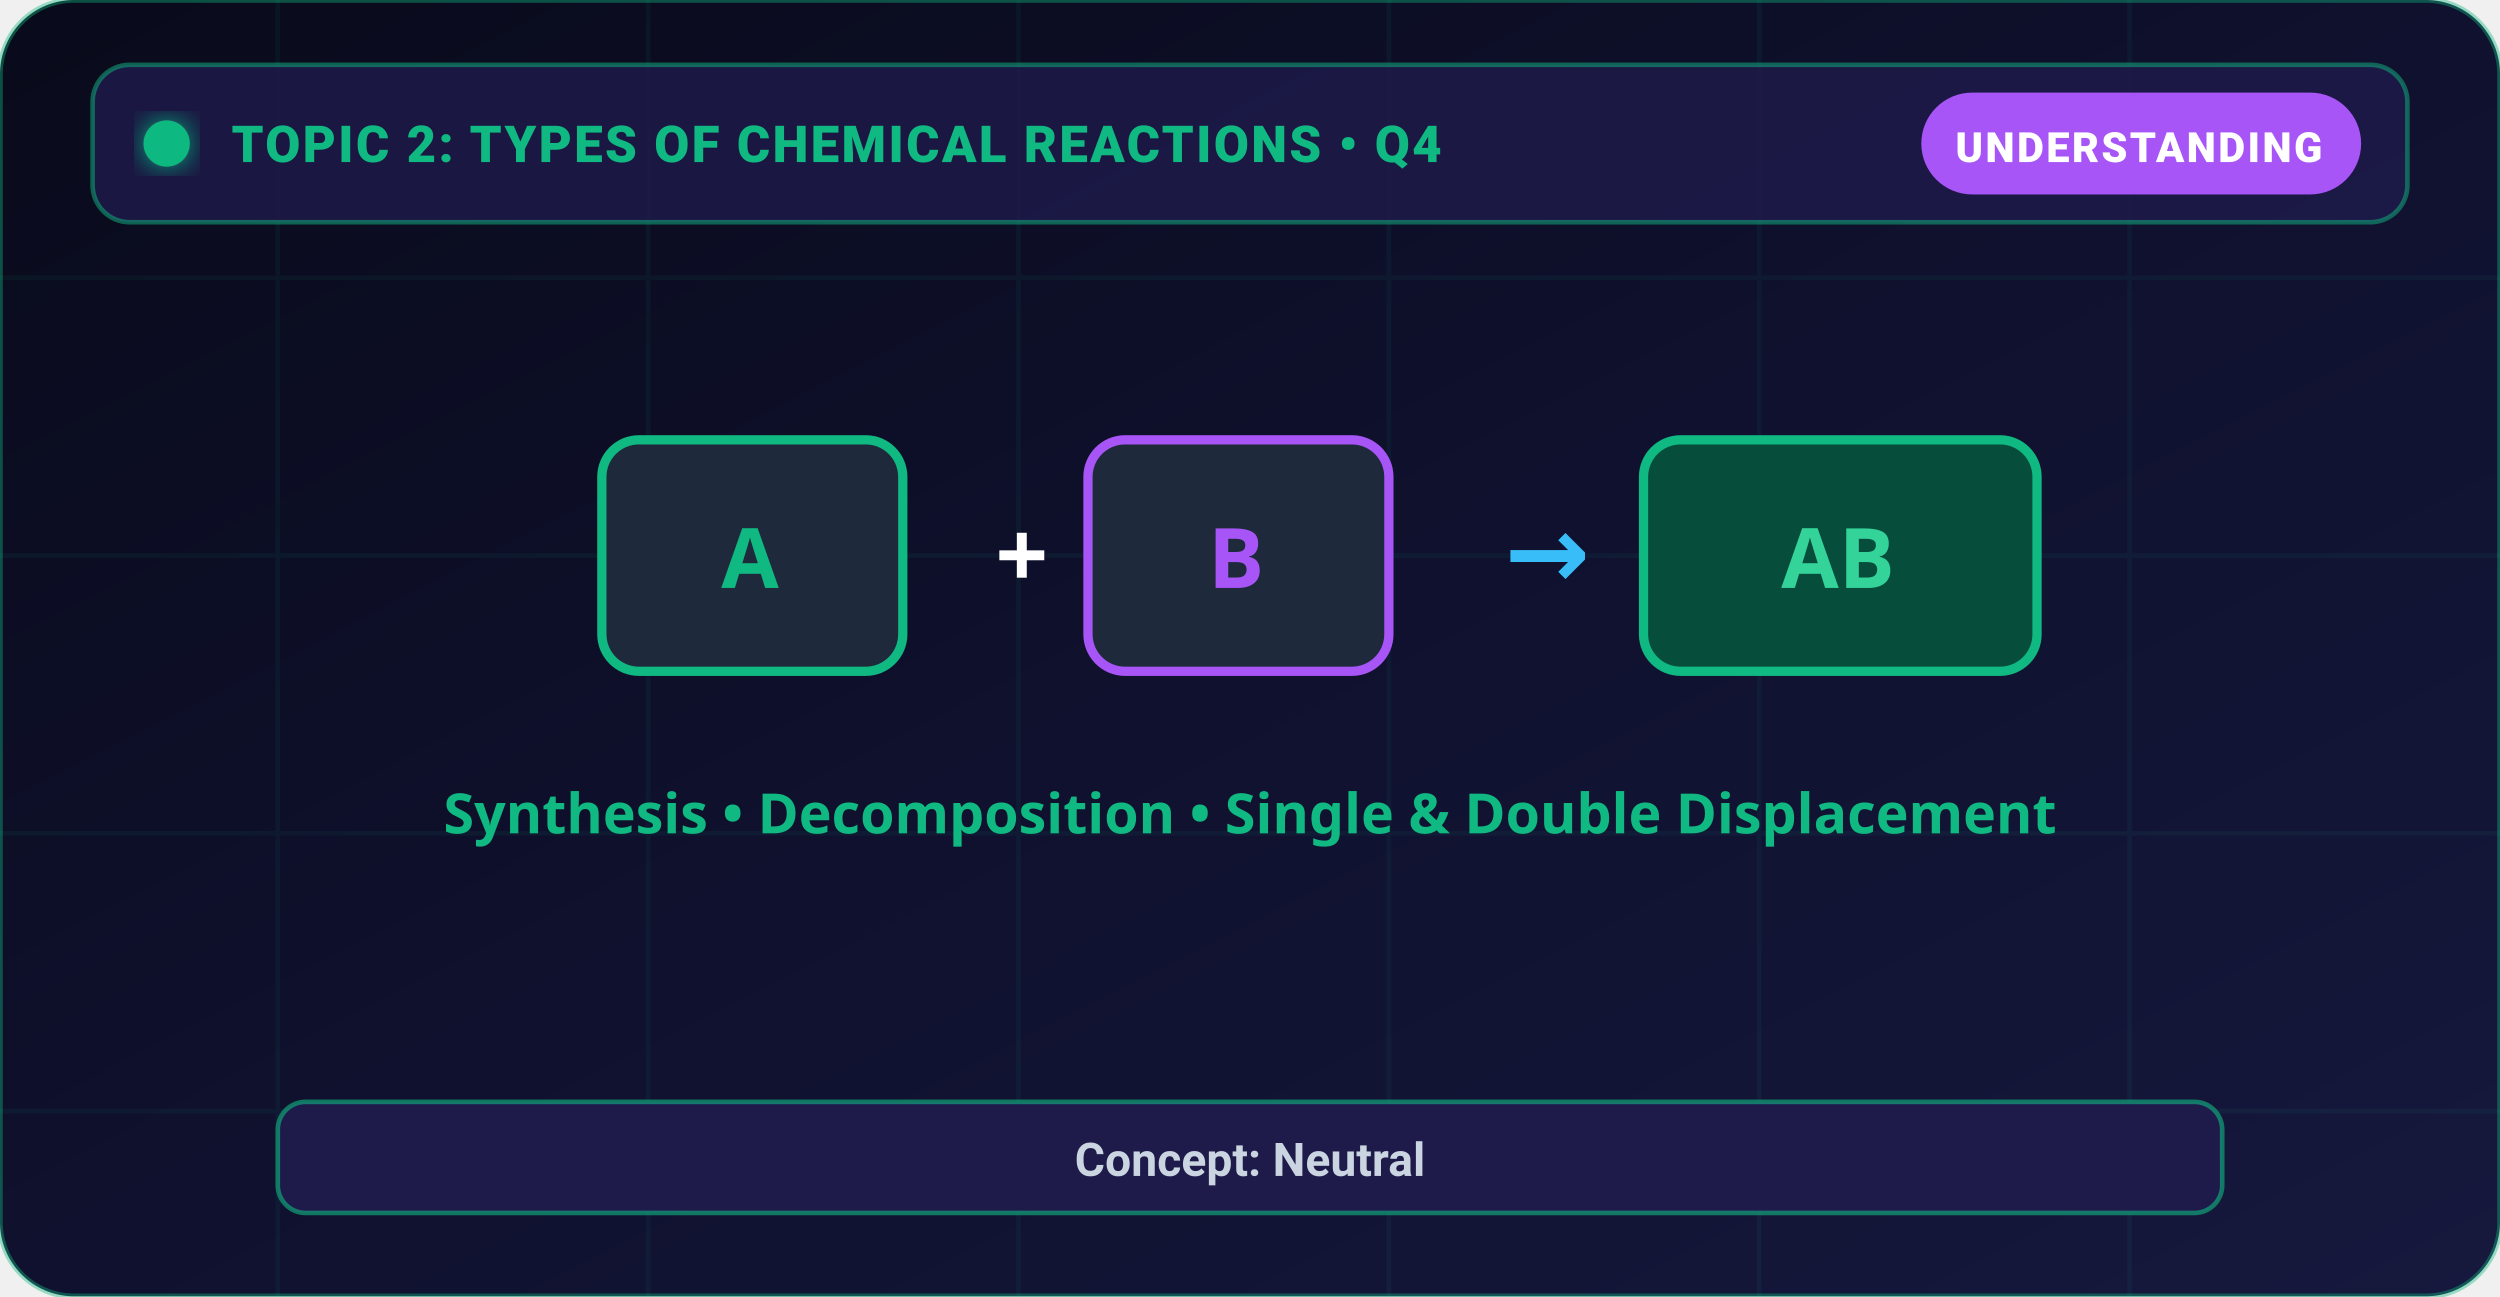
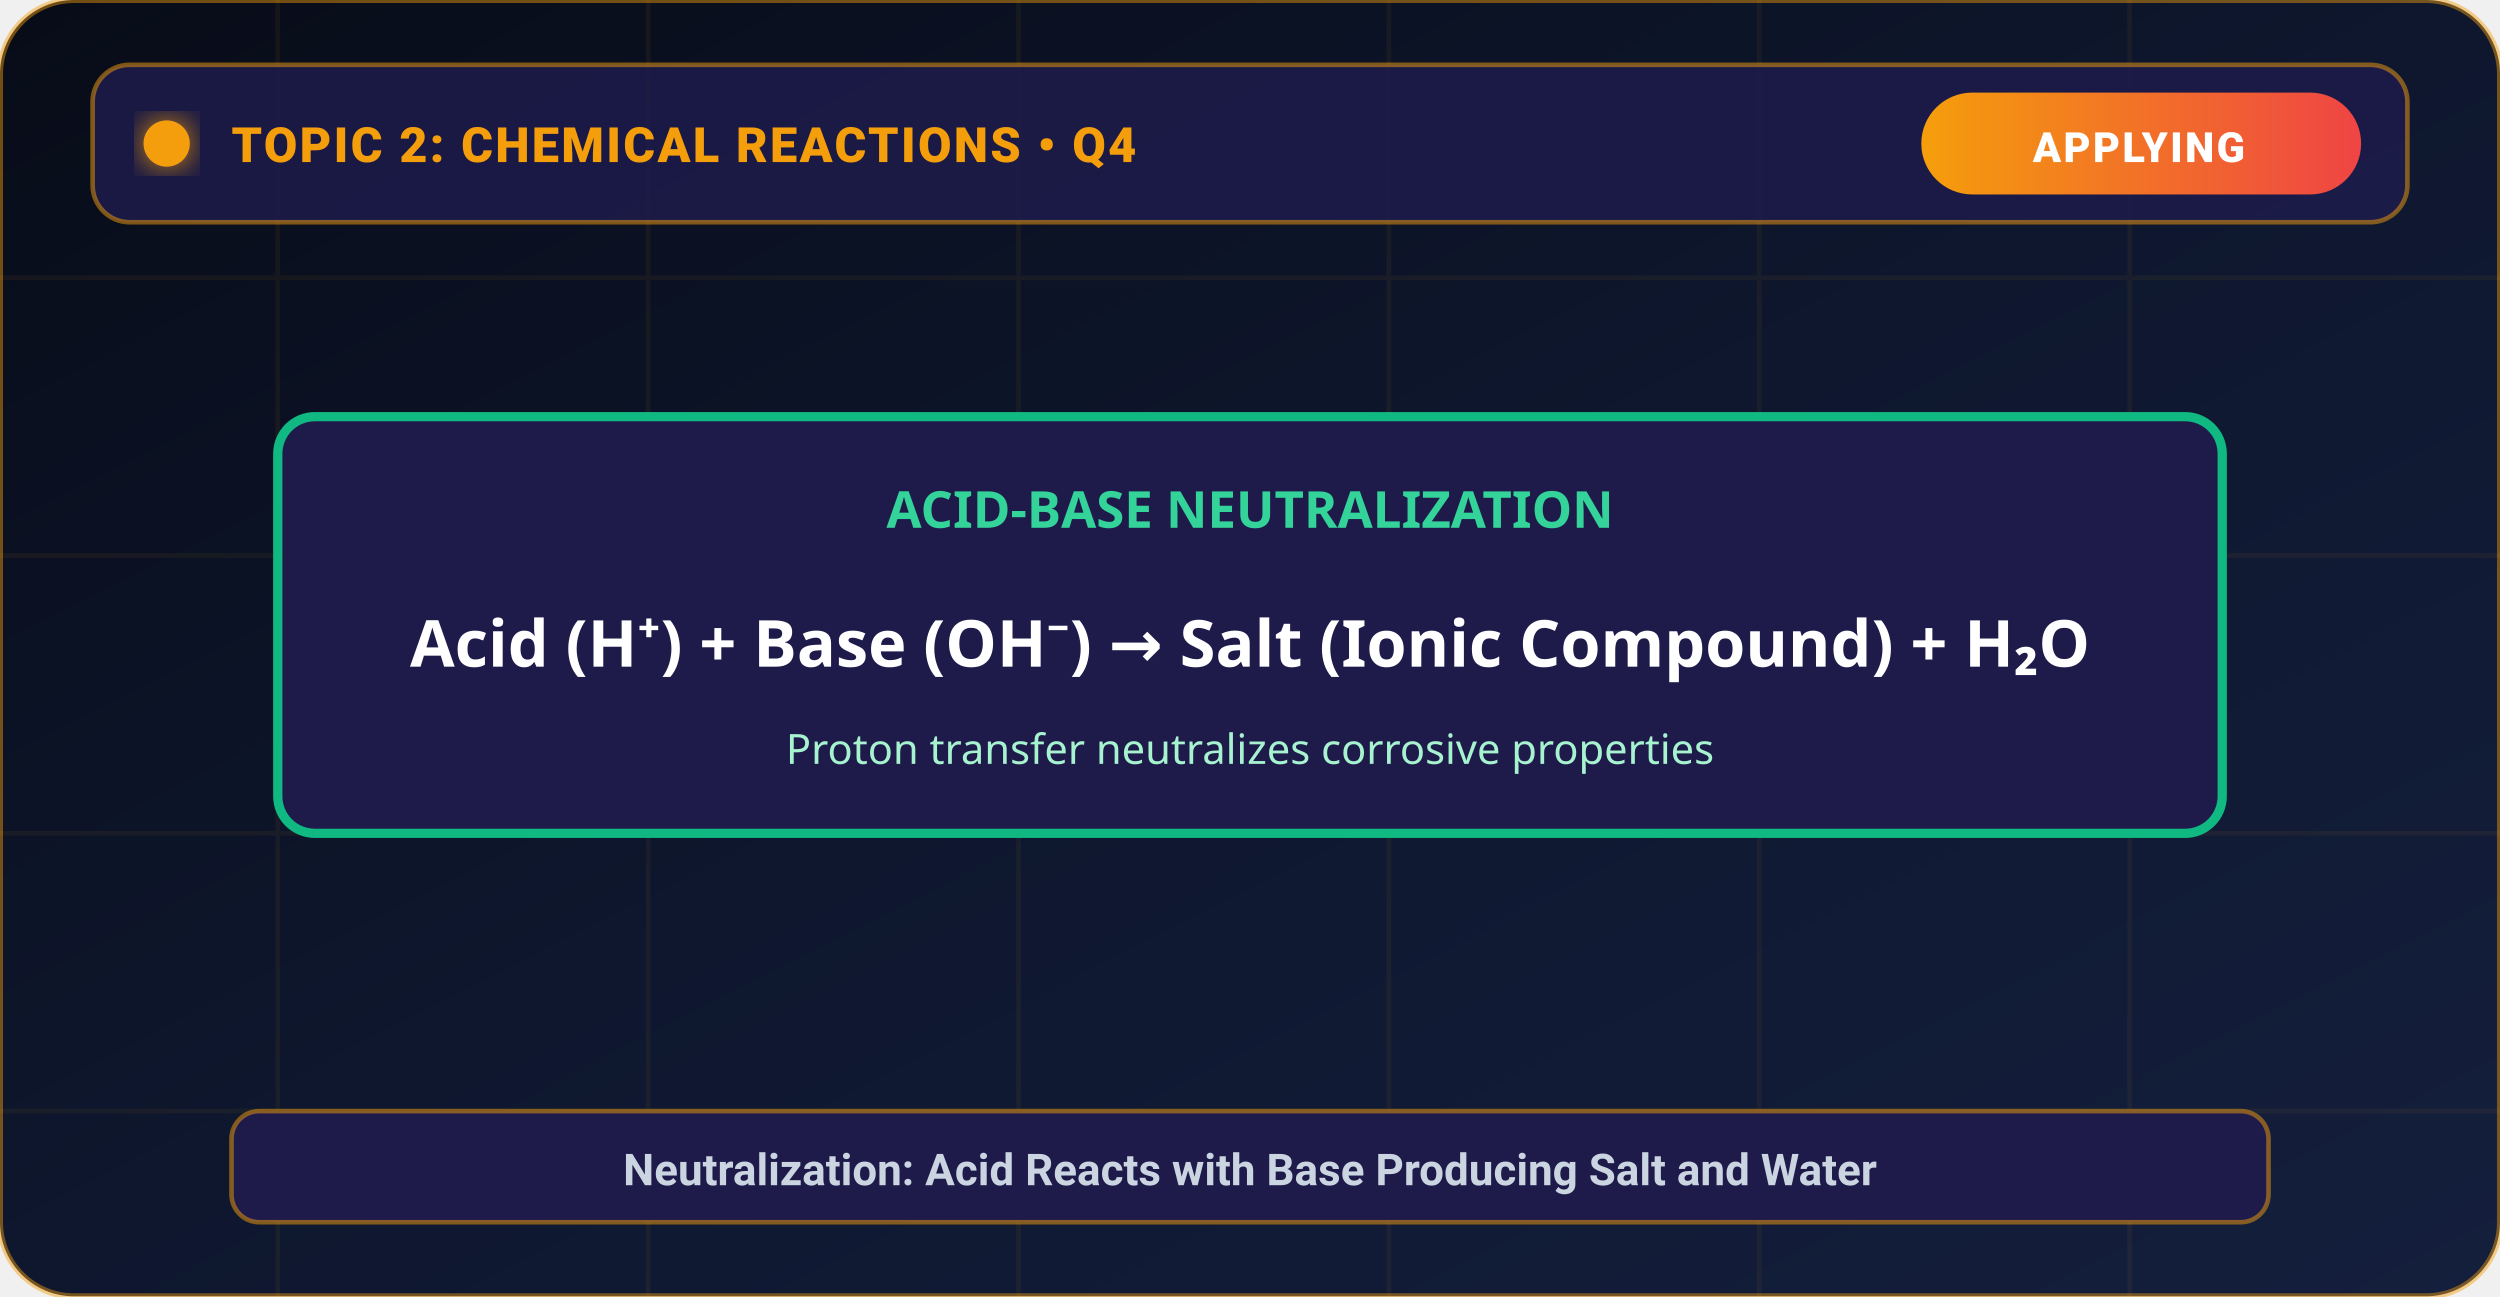
<svg xmlns="http://www.w3.org/2000/svg" viewBox="0 0 540 280" width="100%" height="100%">
  <defs>
    <linearGradient id="bgGrad_t2_4" x1="0%" y1="0%" x2="100%" y2="100%">
-       <stop offset="0%" stop-color="#090a1a" />
-       <stop offset="50%" stop-color="#0f112e" />
-       <stop offset="100%" stop-color="#16183d" />
+       <stop offset="0%" stop-color="#080c18" />
+       <stop offset="50%" stop-color="#0e172e" />
+       <stop offset="100%" stop-color="#141f3d" />
+     </linearGradient>
+     <linearGradient id="primaryGrad_t2_4" x1="0%" y1="0%" x2="100%" y2="0%">
+       <stop offset="0%" stop-color="#f59e0b" />
+       <stop offset="100%" stop-color="#ef4444" />
    </linearGradient>
    <filter id="glow_t2_4" x="-20%" y="-20%" width="140%" height="140%">
-       <feGaussianBlur stdDeviation="3" result="blur" />
+       <feGaussianBlur stdDeviation="3.5" result="blur" />
      <feComposite in="SourceGraphic" in2="blur" operator="over" />
    </filter>
  </defs>
-   <rect width="540" height="280" rx="16" fill="url(#bgGrad_t2_4)" stroke="#10b981" stroke-width="1.2" stroke-opacity="0.4" />
-   <g opacity="0.06" stroke="#10b981" stroke-width="1">
+   <rect width="540" height="280" rx="16" fill="url(#bgGrad_t2_4)" stroke="#f59e0b" stroke-width="1.3" stroke-opacity="0.45" />
+   <g opacity="0.06" stroke="#f59e0b" stroke-width="1">
    <line x1="60" y1="0" x2="60" y2="280" />
    <line x1="140" y1="0" x2="140" y2="280" />
    <line x1="220" y1="0" x2="220" y2="280" />
    <line x1="300" y1="0" x2="300" y2="280" />
    <line x1="380" y1="0" x2="380" y2="280" />
    <line x1="460" y1="0" x2="460" y2="280" />
    <line x1="0" y1="60" x2="540" y2="60" />
    <line x1="0" y1="120" x2="540" y2="120" />
    <line x1="0" y1="180" x2="540" y2="180" />
    <line x1="0" y1="240" x2="540" y2="240" />
  </g>
-   <rect x="20" y="14" width="500" height="34" rx="8" fill="#1e1b4b" fill-opacity="0.8" stroke="#10b981" stroke-width="1" stroke-opacity="0.5" />
-   <circle cx="36" cy="31" r="5" fill="#10b981" filter="url(#glow_t2_4)" />
-   <text x="50" y="35" fill="#10b981" font-family="'Segoe UI', Roboto, sans-serif" font-size="11" font-weight="900" letter-spacing="0.5">TOPIC 2: TYPES OF CHEMICAL REACTIONS • Q4</text>
-   <rect x="415" y="20" width="95" height="22" rx="11" fill="#a855f7" />
-   <text x="462" y="35" fill="#ffffff" font-family="'Segoe UI', Roboto, sans-serif" font-size="9" font-weight="900" text-anchor="middle" letter-spacing="0.5">UNDERSTANDING</text>
+   <rect x="20" y="14" width="500" height="34" rx="8" fill="#1e1b4b" fill-opacity="0.85" stroke="#f59e0b" stroke-width="1" stroke-opacity="0.5" />
+   <circle cx="36" cy="31" r="5" fill="#f59e0b" filter="url(#glow_t2_4)" />
+   <text x="50" y="35" fill="#f59e0b" font-family="'Segoe UI', Roboto, sans-serif" font-size="10.5" font-weight="900" letter-spacing="0.5">TOPIC 2: CHEMICAL REACTIONS • Q4</text>
+   <rect x="415" y="20" width="95" height="22" rx="11" fill="url(#primaryGrad_t2_4)" />
+   <text x="462" y="35" fill="#ffffff" font-family="'Segoe UI', Roboto, sans-serif" font-size="9" font-weight="900" text-anchor="middle" letter-spacing="0.5">APPLYING</text>
  <g transform="translate(0, 10)">
-     <g transform="translate(130, 85)">
-       <rect x="0" y="0" width="65" height="50" rx="8" fill="#1e293b" stroke="#10b981" stroke-width="2" />
-       <text x="32" y="32" fill="#10b981" font-family="sans-serif" font-size="18" font-weight="bold" text-anchor="middle">A</text>
-       <text x="85" y="32" fill="#ffffff" font-family="sans-serif" font-size="20" font-weight="bold">+</text>
-       <rect x="105" y="0" width="65" height="50" rx="8" fill="#1e293b" stroke="#a855f7" stroke-width="2" />
-       <text x="137" y="32" fill="#a855f7" font-family="sans-serif" font-size="18" font-weight="bold" text-anchor="middle">B</text>
-       <text x="195" y="32" fill="#38bdf8" font-family="sans-serif" font-size="22" font-weight="bold">→</text>
-       <rect x="225" y="0" width="85" height="50" rx="8" fill="#064e3b" stroke="#10b981" stroke-width="2" />
-       <text x="267" y="32" fill="#34d399" font-family="sans-serif" font-size="18" font-weight="bold" text-anchor="middle">AB</text>
+     <g transform="translate(60, 80)">
+       <rect x="0" y="0" width="420" height="90" rx="8" fill="#1e1b4b" stroke="#10b981" stroke-width="2" />
+       <text x="210" y="24" fill="#34d399" font-family="sans-serif" font-size="11" font-weight="bold" text-anchor="middle">ACID-BASE NEUTRALIZATION</text>
+       <text x="210" y="54" fill="#ffffff" font-family="sans-serif" font-size="14" font-weight="bold" text-anchor="middle">Acid (H⁺) + Base (OH⁻) → Salt (Ionic Compound) + H₂O</text>
+       <text x="210" y="75" fill="#a7f3d0" font-family="sans-serif" font-size="9" text-anchor="middle">Proton transfer neutralizes corrosive properties</text>
    </g>
-     <text x="270" y="170" fill="#10b981" font-family="sans-serif" font-size="12" font-weight="bold" text-anchor="middle">Synthesis • Decomposition • Single &amp; Double Displacement</text>
  </g>
-   <rect x="60" y="238" width="420" height="24" rx="6" fill="#1e1b4b" stroke="#10b981" stroke-width="1" stroke-opacity="0.6" />
-   <text x="270" y="254" fill="#cbd5e1" font-family="'Segoe UI', Roboto, sans-serif" font-size="10" font-weight="bold" text-anchor="middle">Concept: Neutral</text>
+   <rect x="50" y="240" width="440" height="24" rx="6" fill="#1e1b4b" stroke="#f59e0b" stroke-width="1" stroke-opacity="0.5" />
+   <text x="270" y="256" fill="#cbd5e1" font-family="'Segoe UI', Roboto, sans-serif" font-size="9.5" font-weight="bold" text-anchor="middle">Neutralization: Acid Reacts with Base Producing Salt and Water</text>
</svg>
